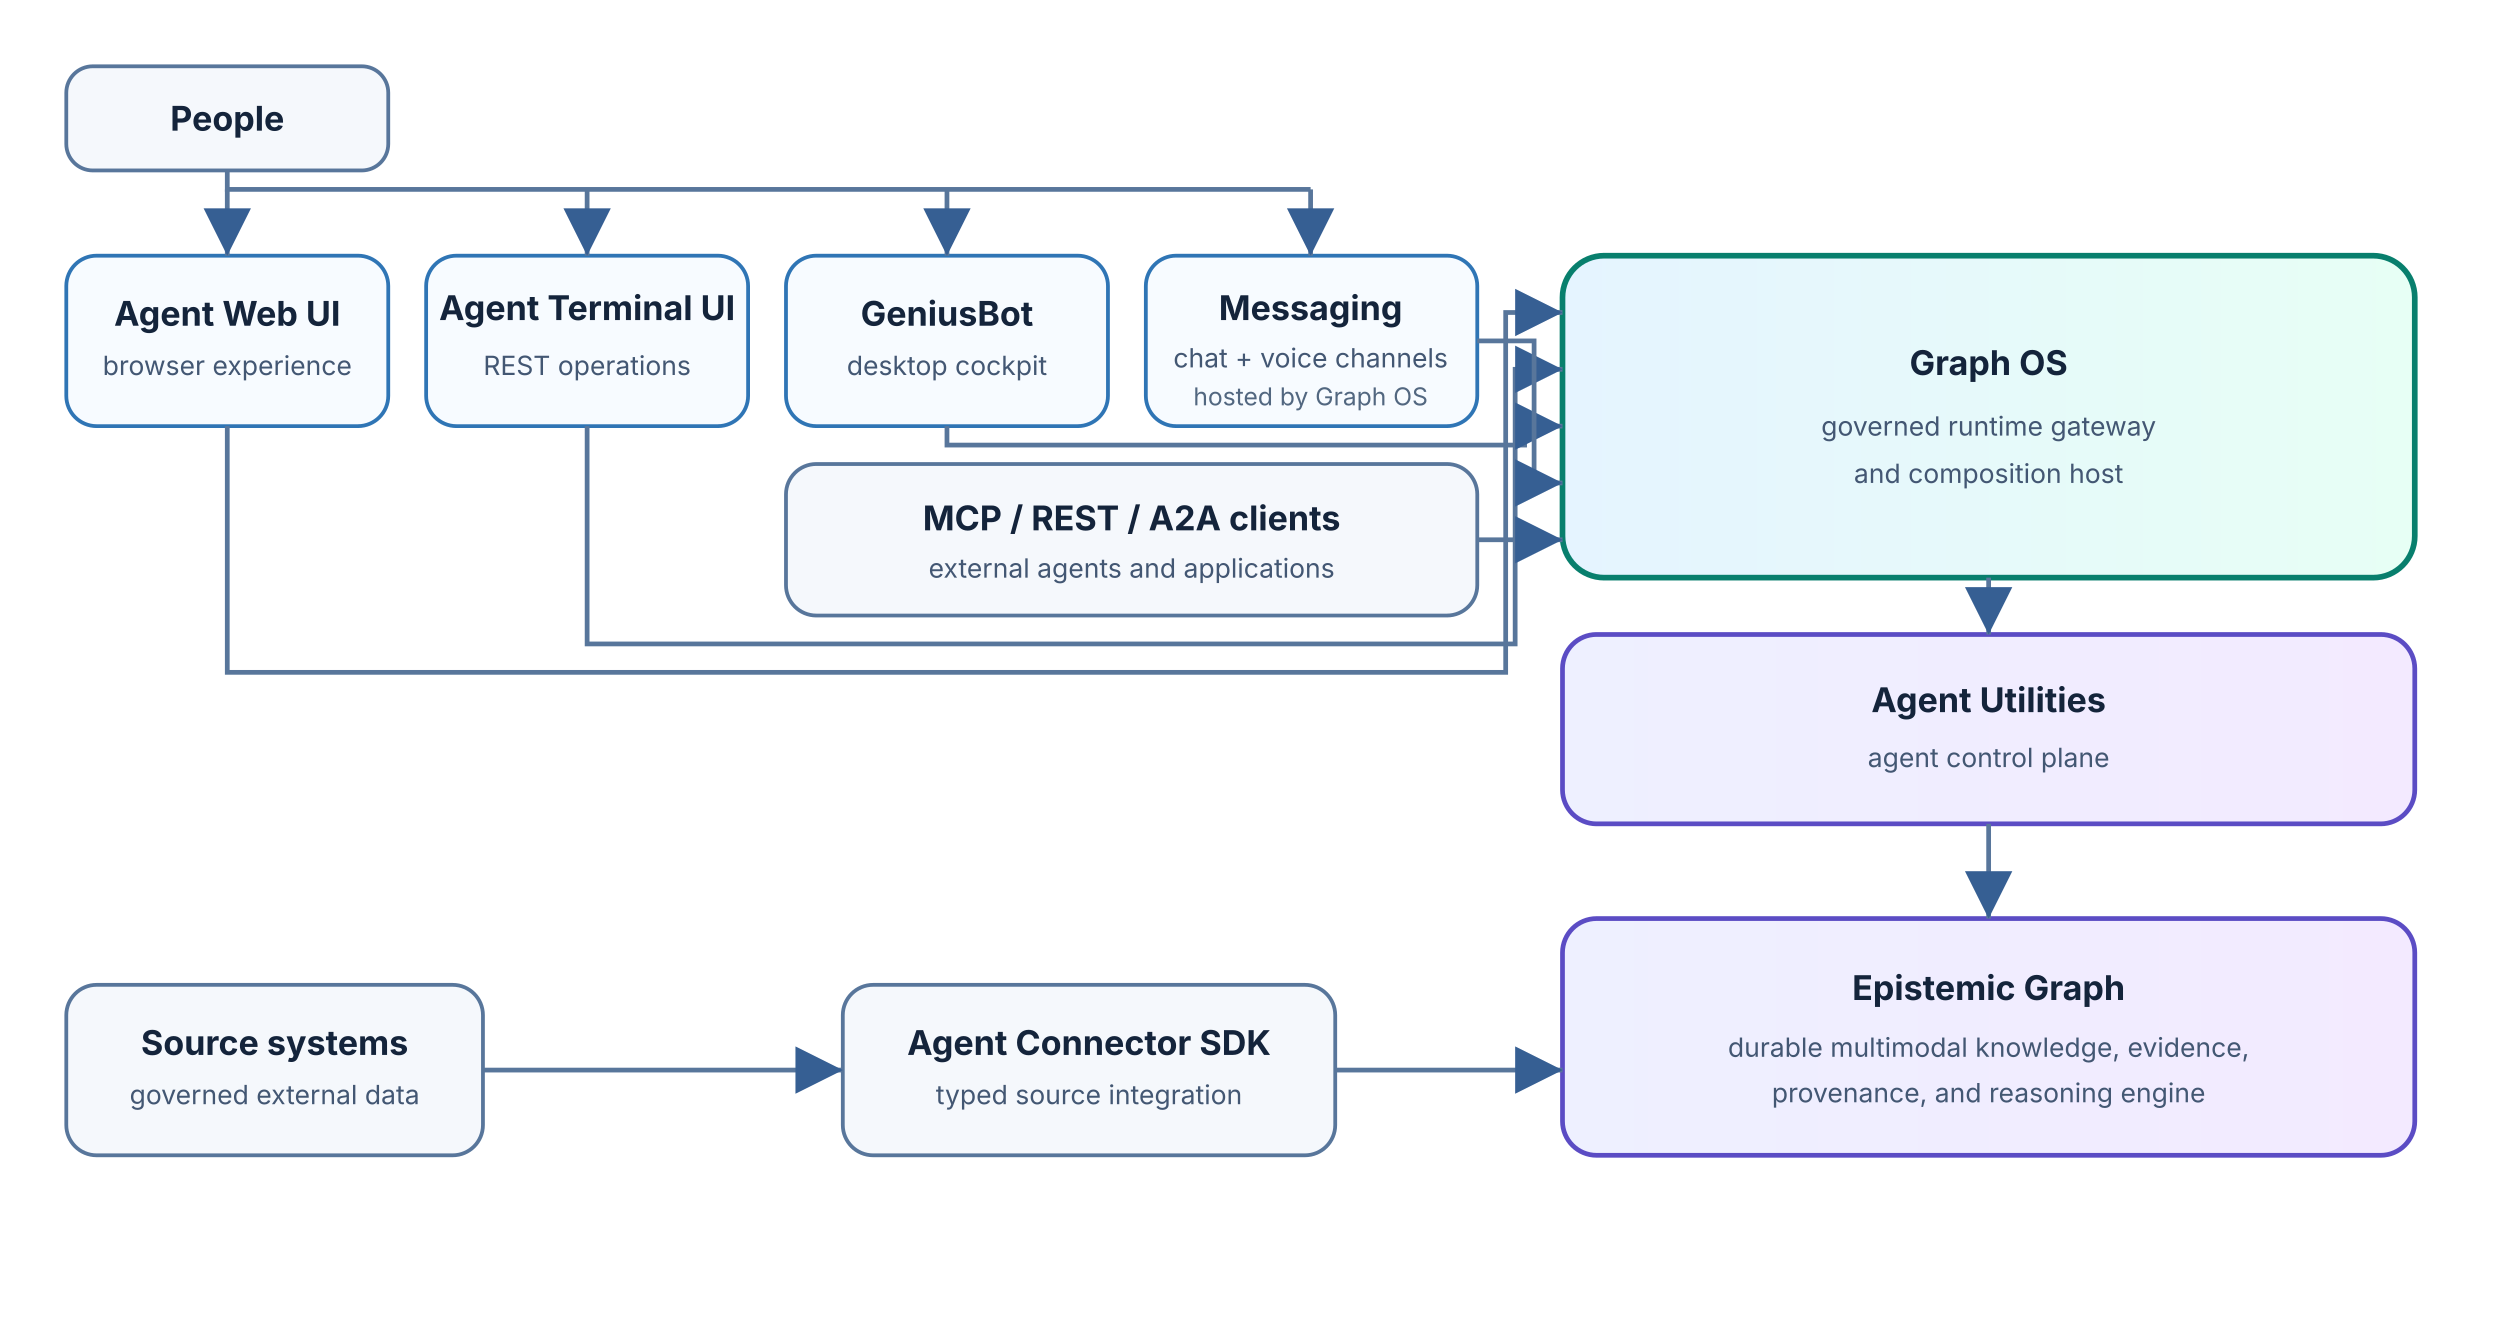
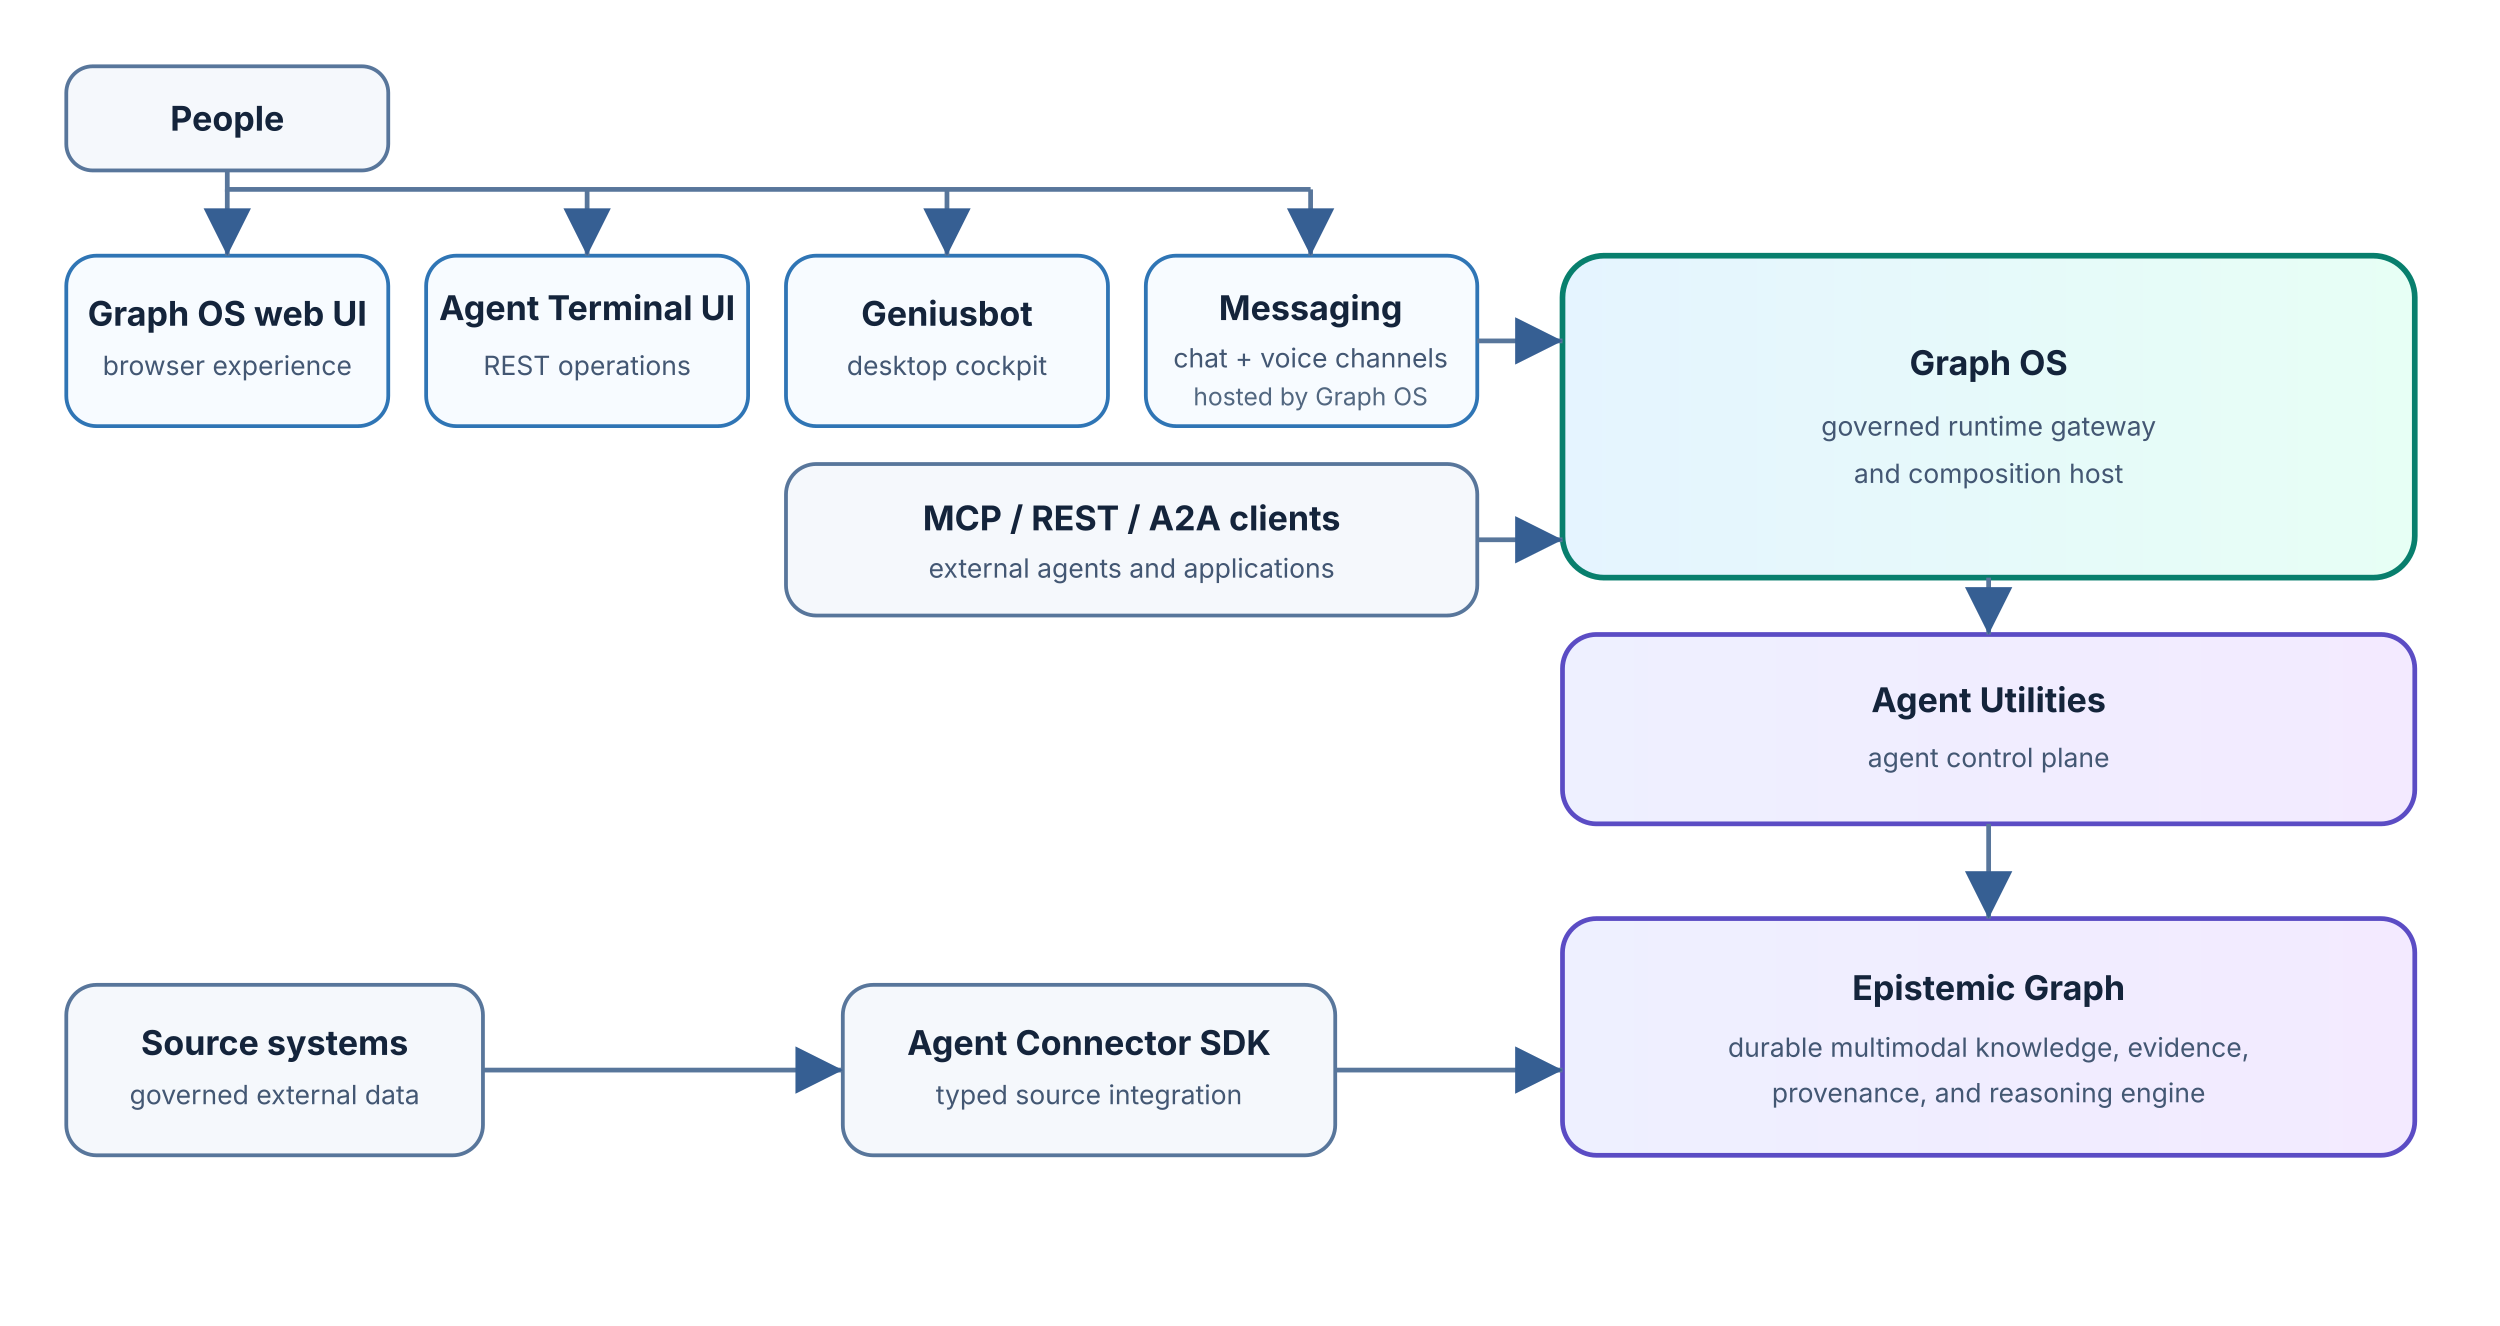
<svg xmlns="http://www.w3.org/2000/svg" viewBox="0 0 1320 700" role="img" aria-labelledby="diagram-title diagram-description">
  <defs>
    <linearGradient id="gateway-light" x1="0" x2="1">
      <stop stop-color="#e5f4ff" />
      <stop offset="1" stop-color="#e7fff5" />
    </linearGradient>
    <linearGradient id="core-light" x1="0" x2="1">
      <stop stop-color="#eef0ff" />
      <stop offset="1" stop-color="#f3eaff" />
    </linearGradient>
    <linearGradient id="gateway-dark" x1="0" x2="1">
      <stop stop-color="#173344" />
      <stop offset="1" stop-color="#153b36" />
    </linearGradient>
    <linearGradient id="core-dark" x1="0" x2="1">
      <stop stop-color="#242c4b" />
      <stop offset="1" stop-color="#332646" />
    </linearGradient>
    <marker id="arrow" markerWidth="10" markerHeight="10" refX="10" refY="5" orient="auto" markerUnits="strokeWidth">
      <path class="arrowhead" d="M0 0 10 5 0 10z" />
    </marker>
    <style>
      .bg{fill:none}.box{fill:#f5f8fc;stroke:#58769b;stroke-width:2}.entry{fill:#f7fbff;stroke:#2f75b5;stroke-width:2}.gateway{fill:url(#gateway-light);stroke:#087f6d;stroke-width:3}.core{fill:url(#core-light);stroke:#5b4cc4;stroke-width:2.5}.label{font:700 18px system-ui,-apple-system,Segoe UI,sans-serif;fill:#14243b;text-anchor:middle}.role{font:14px system-ui,-apple-system,Segoe UI,sans-serif;fill:#435773;text-anchor:middle}.small{font:13px system-ui,-apple-system,Segoe UI,sans-serif;fill:#526780;text-anchor:middle}.arrow,.bus{fill:none;stroke:#58769b;stroke-width:2.5}.arrow{marker-end:url(#arrow)}.arrowhead{fill:#365f93}
      @media (prefers-color-scheme: light){.bg{fill:none}.box{fill:#f5f8fc;stroke:#58769b}.entry{fill:#f7fbff;stroke:#2f75b5}.gateway{fill:url(#gateway-light);stroke:#087f6d}.core{fill:url(#core-light);stroke:#5b4cc4}.label{fill:#14243b}.role{fill:#435773}.small{fill:#526780}.arrow,.bus{stroke:#58769b}.arrowhead{fill:#365f93}}
      @media (prefers-color-scheme: dark){.bg{fill:none}.box{fill:#172338;stroke:#778ca9}.entry{fill:#192b43;stroke:#76aee9}.gateway{fill:url(#gateway-dark);stroke:#63d8b5}.core{fill:url(#core-dark);stroke:#b5a5ff}.label{fill:#f3f7ff}.role{fill:#d1dced}.small{fill:#b7c6dc}.arrow,.bus{stroke:#c2cee2}.arrowhead{fill:#d8e2f1}}
    </style>
  </defs>
  <rect class="bg" width="1320" height="700" rx="24" fill="none" />
  <g>
    <rect class="box" x="35" y="35" width="170" height="55" rx="14" />
    <text class="label" x="120" y="69">People</text>
    <rect class="entry" x="35" y="135" width="170" height="90" rx="16" />
-     <text class="label" x="120" y="172">Agent Web UI</text>
+     <text class="label" x="120" y="172">Graph OS web UI</text>
    <text class="role" x="120" y="198">browser experience</text>
    <rect class="entry" x="225" y="135" width="170" height="90" rx="16" />
    <text class="label" x="310" y="169">Agent Terminal UI</text>
    <text class="role" x="310" y="198">REST operations</text>
    <rect class="entry" x="415" y="135" width="170" height="90" rx="16" />
-     <text class="label" x="500" y="172">GeniusBot</text>
+     <text class="label" x="500" y="172">Geniusbot</text>
    <text class="role" x="500" y="198">desktop cockpit</text>
    <rect class="entry" x="605" y="135" width="175" height="90" rx="16" />
    <text class="label" x="692" y="169">Messaging</text>
    <text class="role" x="692" y="194">chat + voice channels</text>
    <text class="small" x="692" y="214">hosted by Graph OS</text>
    <rect class="box" x="415" y="245" width="365" height="80" rx="16" />
    <text class="label" x="597.5" y="280">MCP / REST / A2A clients</text>
    <text class="role" x="597.5" y="305">external agents and applications</text>
    <rect class="gateway" x="825" y="135" width="450" height="170" rx="22" />
    <text class="label" x="1050" y="198">Graph OS</text>
    <text class="role" x="1050" y="230">governed runtime gateway</text>
    <text class="role" x="1050" y="255">and composition host</text>
    <rect class="core" x="825" y="335" width="450" height="100" rx="18" />
    <text class="label" x="1050" y="376">Agent Utilities</text>
    <text class="role" x="1050" y="405">agent control plane</text>
    <rect class="core" x="825" y="485" width="450" height="125" rx="18" />
    <text class="label" x="1050" y="528">Epistemic Graph</text>
    <text class="role" x="1050" y="558">durable multimodal knowledge, evidence,</text>
    <text class="role" x="1050" y="582">provenance, and reasoning engine</text>
    <rect class="box" x="35" y="520" width="220" height="90" rx="16" />
    <text class="label" x="145" y="557">Source systems</text>
    <text class="role" x="145" y="583">governed external data</text>
    <rect class="box" x="445" y="520" width="260" height="90" rx="16" />
    <text class="label" x="575" y="557">Agent Connector SDK</text>
    <text class="role" x="575" y="583">typed source integration</text>
  </g>
  <g class="connections">
    <path class="bus" d="M120 90V100H692" />
    <path class="arrow" d="M120 100V135" />
    <path class="arrow" d="M310 100V135" />
    <path class="arrow" d="M500 100V135" />
    <path class="arrow" d="M692 100V135" />
-     <path class="arrow" d="M120 225V355H795V165H825" />
-     <path class="arrow" d="M310 225V340H800V195H825" />
-     <path class="arrow" d="M500 225V235H805V225H825" />
-     <path class="arrow" d="M780 180H810V255H825" />
+     <path class="arrow" d="M780 180H825" />
    <path class="arrow" d="M780 285H825" />
    <path class="arrow" d="M1050 305V335" />
    <path class="arrow" d="M1050 435V485" />
    <path class="arrow" d="M255 565H445" />
    <path class="arrow" d="M705 565H825" />
  </g>
</svg>
